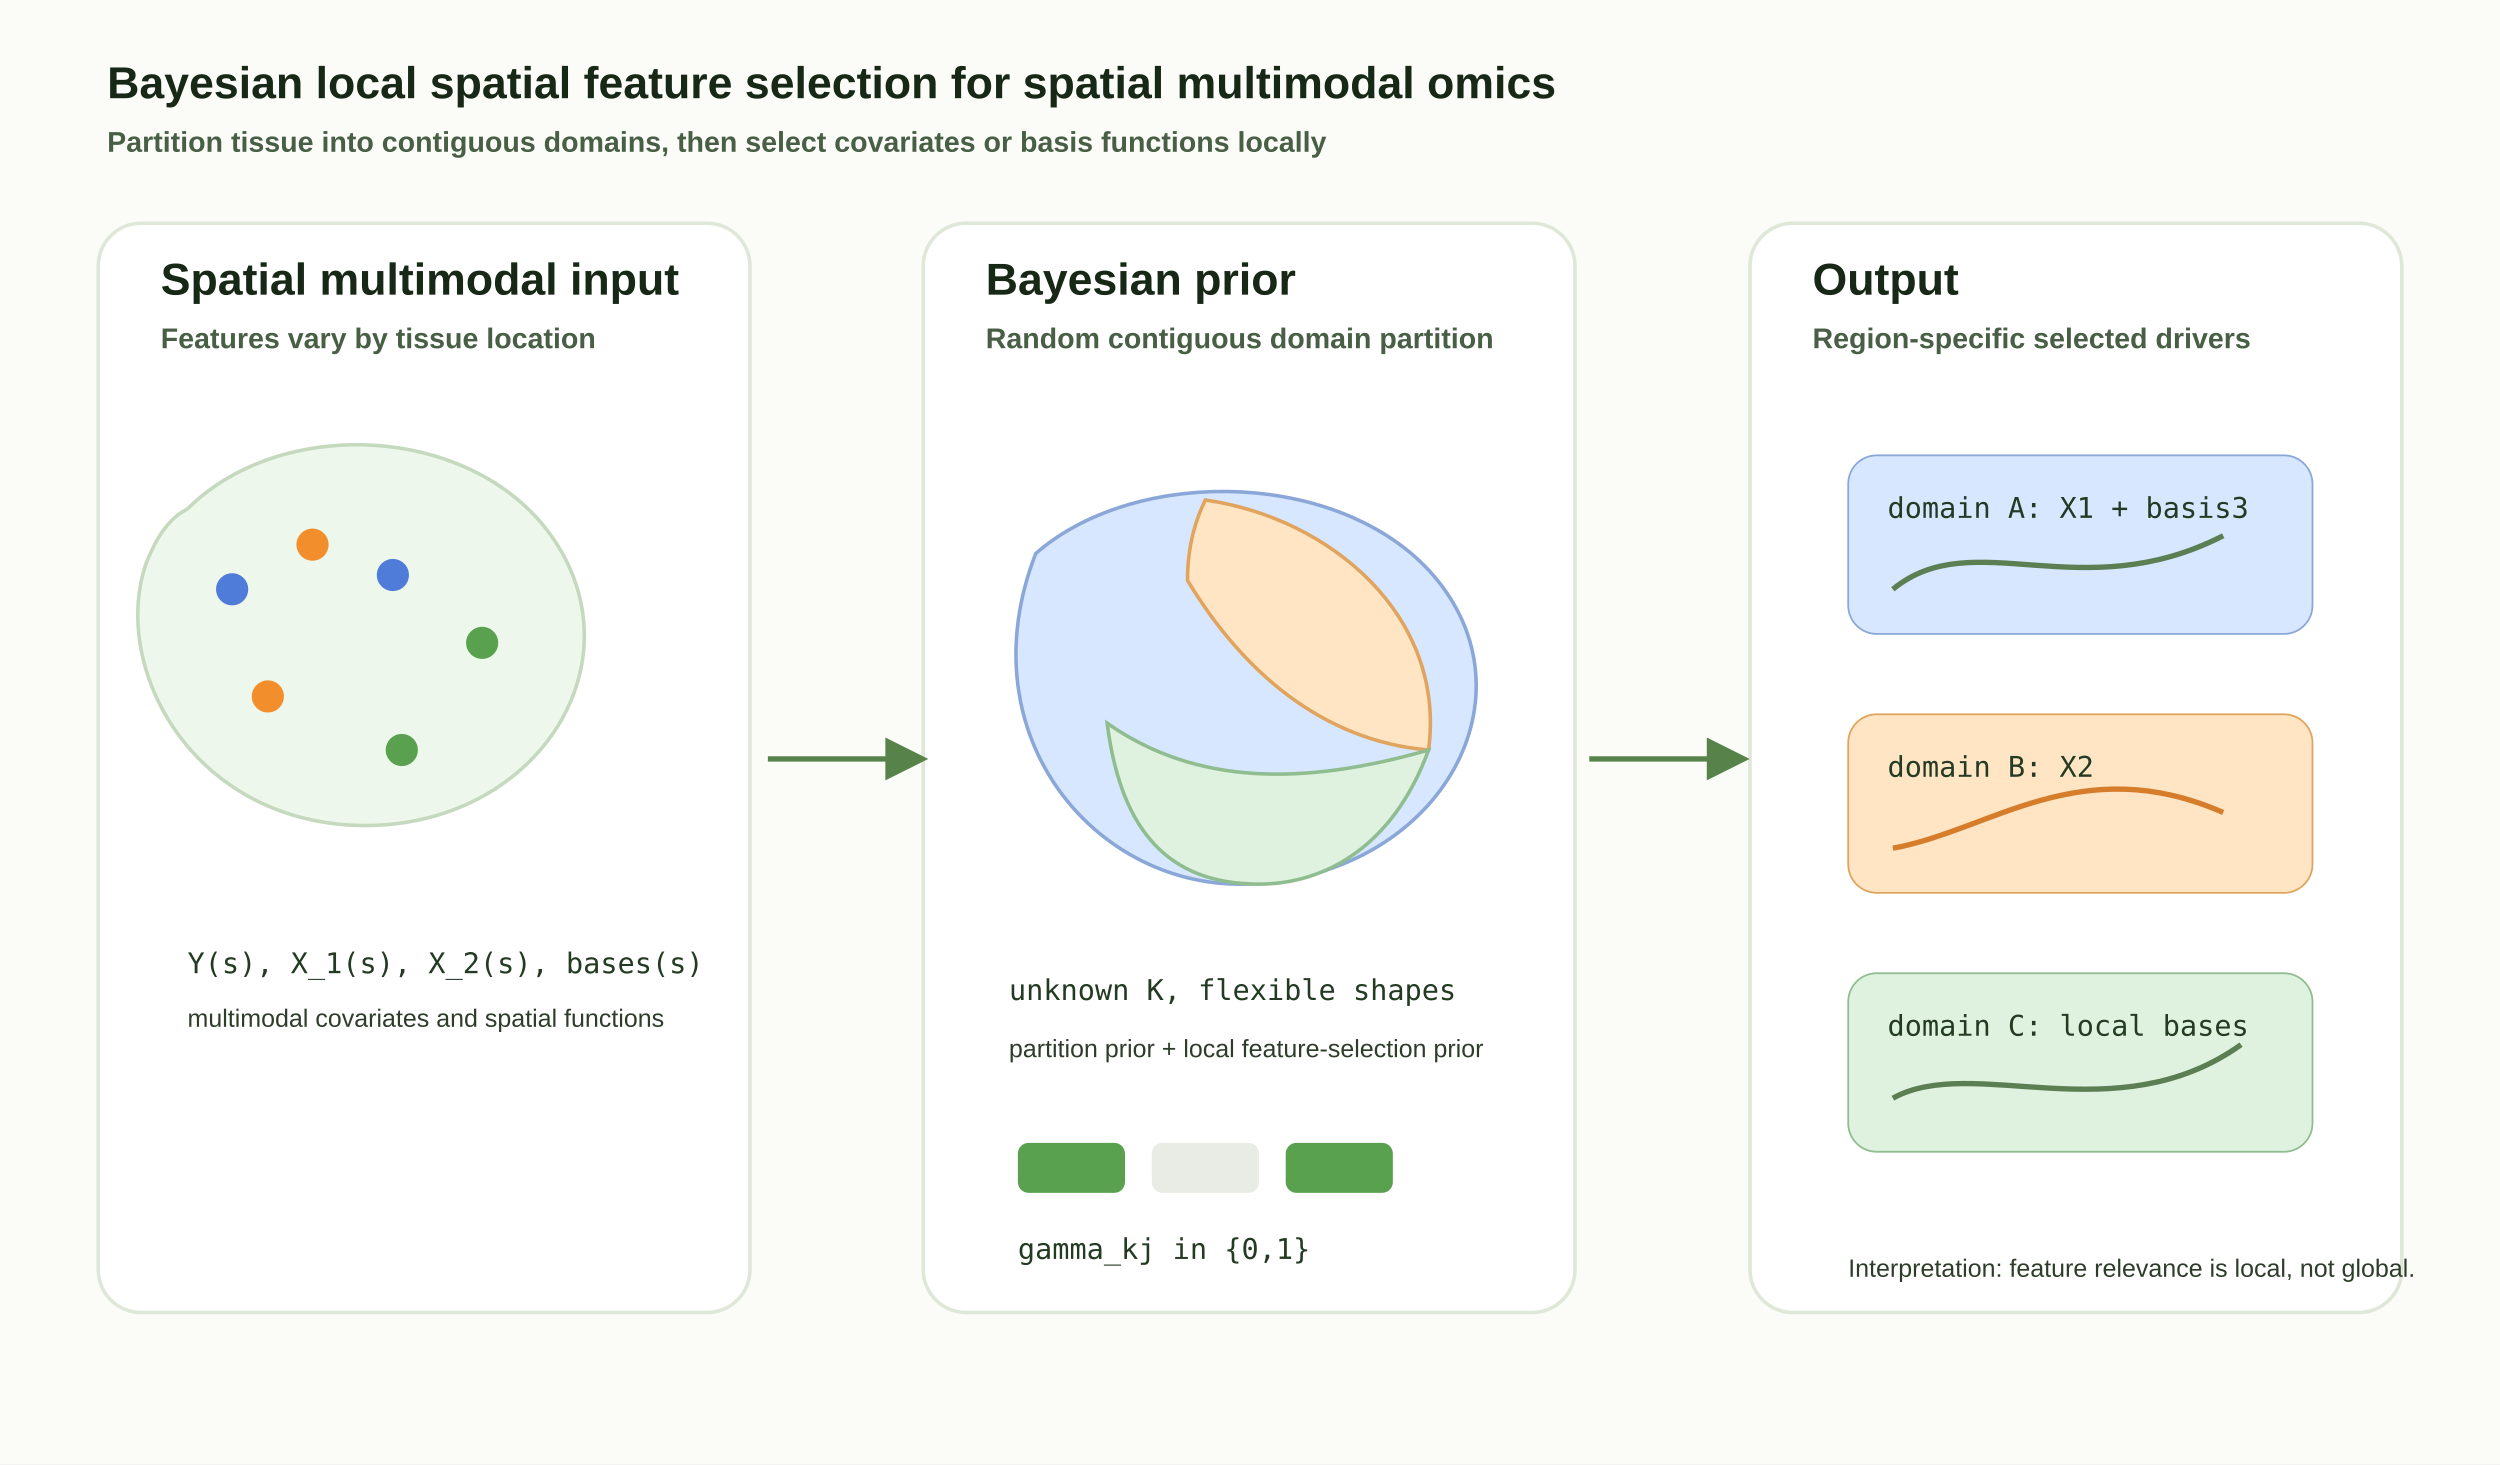
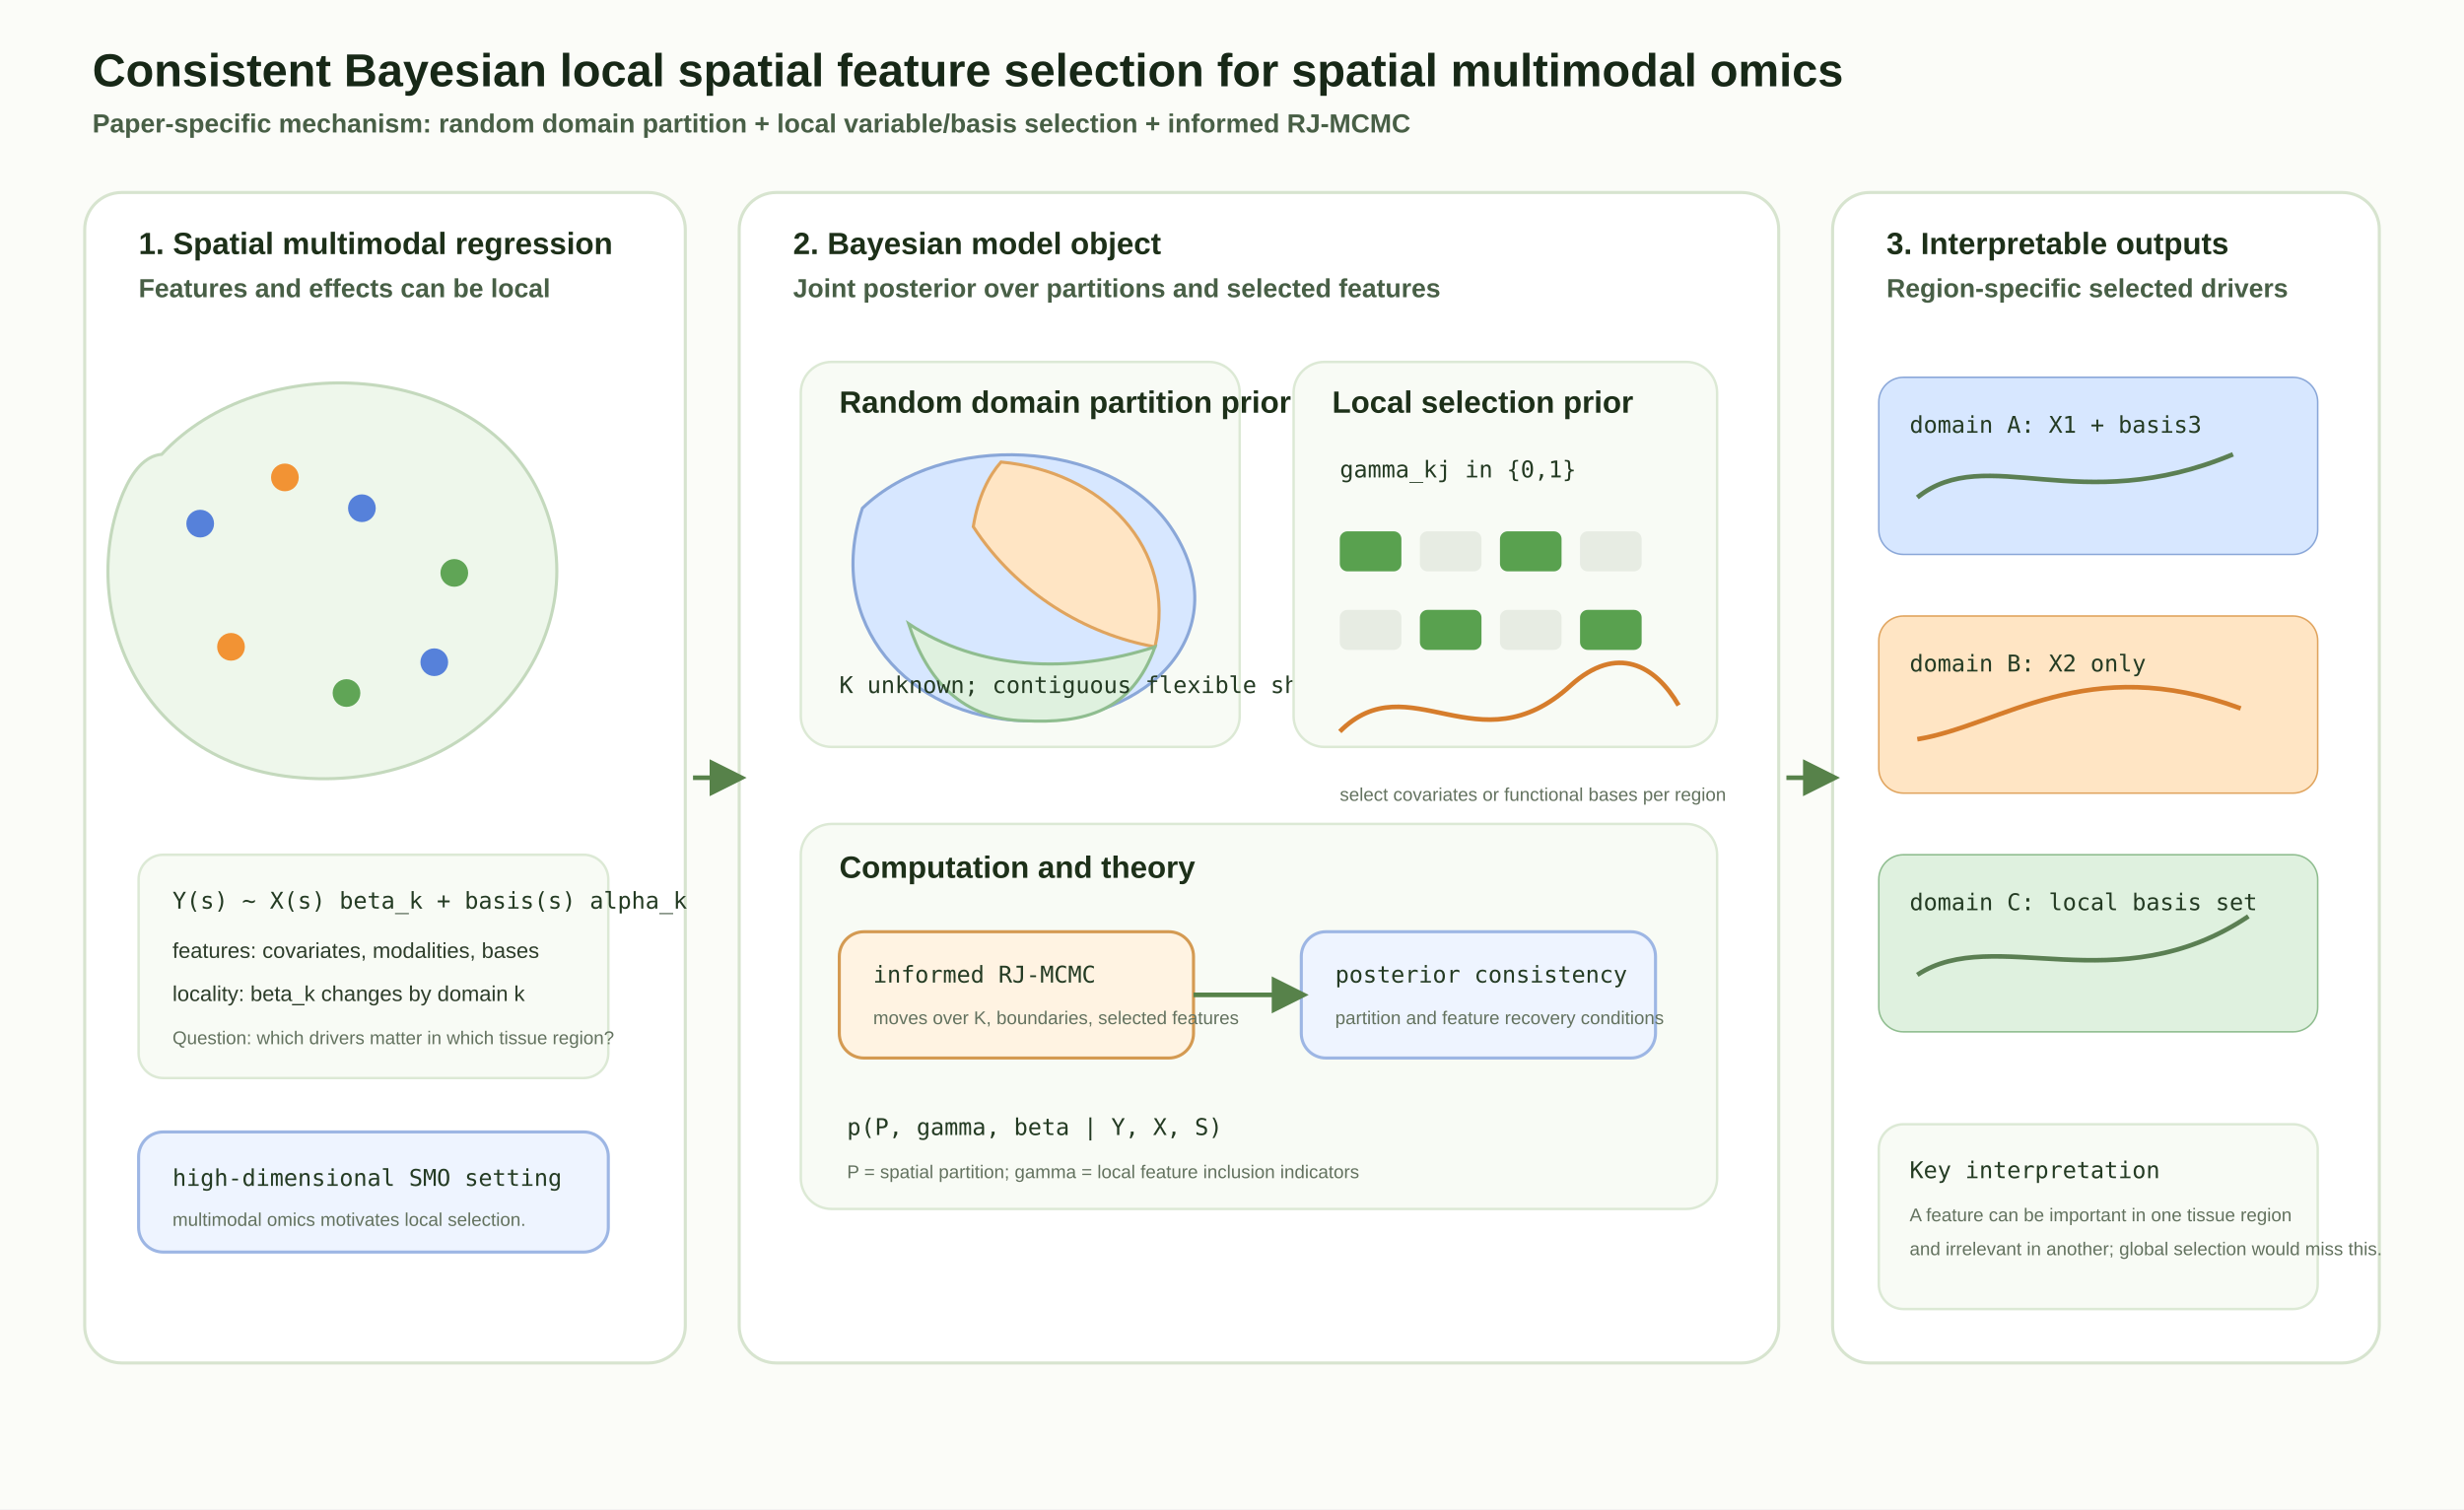
- <svg xmlns="http://www.w3.org/2000/svg" width="1400" height="820" viewBox="0 0 1400 820">
+ <svg xmlns="http://www.w3.org/2000/svg" width="1600" height="980" viewBox="0 0 1600 980" role="img" aria-labelledby="title desc">
  <defs>
-     <style>.bg{fill:#fbfcf8}.p{fill:#fff;stroke:#dfe7d8;stroke-width:2}.h{font:700 25px Arial;fill:#172817}.s{font:600 16px Arial;fill:#485f46}.t{font:14px Arial;fill:#2d3d2a}.m{font:16px Consolas;fill:#243b23}.a{stroke:#57824a;stroke-width:3;fill:none;marker-end:url(#ar)}.z1{fill:#d7e7ff}.z2{fill:#ffe5c4}.z3{fill:#dff1df}.sel{fill:#59a14f}.off{fill:#e8ece5}.cov{stroke:#5b7f53;stroke-width:3;fill:none}.basis{stroke:#d67d2c;stroke-width:3;fill:none}</style>
-     <marker id="ar" viewBox="0 0 10 10" refX="8" refY="5" markerWidth="8" markerHeight="8" orient="auto">
-       <path d="M0 0L10 5L0 10Z" fill="#57824a" />
+     <style>
+       .bg{fill:#fbfcf8}.panel{fill:#fff;stroke:#d7e4cf;stroke-width:2}.subpanel{fill:#f8fbf5;stroke:#dce9d5;stroke-width:1.6}.title{font:700 30px Arial,sans-serif;fill:#172817}.subtitle{font:600 17px Arial,sans-serif;fill:#485f46}.head{font:700 20px Arial,sans-serif;fill:#1d3019}.label{font:14px Arial,sans-serif;fill:#2d3d2a}.small{font:12px Arial,sans-serif;fill:#63725f}.mono{font:15px Consolas,monospace;fill:#243b23}.arrow{stroke:#57824a;stroke-width:3;fill:none;marker-end:url(#arrow)}.thin{stroke:#97b58d;stroke-width:2;fill:none}.dash{stroke:#97b58d;stroke-width:2;stroke-dasharray:6 5;fill:none}.z1{fill:#d7e7ff}.z2{fill:#ffe5c4}.z3{fill:#dff1df}.z4{fill:#eadcf0}.sel{fill:#59a14f}.off{fill:#e7ece3}.cov{stroke:#5b7f53;stroke-width:3;fill:none}.basis{stroke:#d67d2c;stroke-width:3;fill:none}.mcmc{fill:#fff3e2;stroke:#d49a52;stroke-width:2}.posterior{fill:#eef4ff;stroke:#9db6e4;stroke-width:2}
+     </style>
+     <marker id="arrow" viewBox="0 0 10 10" refX="8" refY="5" markerWidth="8" markerHeight="8" orient="auto">
+       <path d="M0 0 L10 5 L0 10 Z" fill="#57824a" />
    </marker>
  </defs>
-   <rect width="1400" height="820" class="bg" />
-   <text x="60" y="55" class="h">Bayesian local spatial feature selection for spatial multimodal omics</text>
-   <text x="60" y="85" class="s">Partition tissue into contiguous domains, then select covariates or basis functions locally</text>
-   <rect x="55" y="125" width="365" height="610" rx="24" class="p" />
-   <rect x="517" y="125" width="365" height="610" rx="24" class="p" />
-   <rect x="980" y="125" width="365" height="610" rx="24" class="p" />
-   <text x="90" y="165" class="h">Spatial multimodal input</text>
-   <text x="90" y="195" class="s">Features vary by tissue location</text>
-   <path d="M105 285C160 230 275 238 315 310C355 382 292 468 195 462C105 456 62 372 82 315C88 300 95 290 105 285Z" fill="#eef7eb" stroke="#c4d9bd" stroke-width="2" />
-   <circle cx="130" cy="330" r="9" fill="#4f7bd9" />
-   <circle cx="175" cy="305" r="9" fill="#f28e2b" />
-   <circle cx="220" cy="322" r="9" fill="#4f7bd9" />
-   <circle cx="270" cy="360" r="9" fill="#59a14f" />
-   <circle cx="150" cy="390" r="9" fill="#f28e2b" />
-   <circle cx="225" cy="420" r="9" fill="#59a14f" />
-   <text x="105" y="545" class="m">Y(s), X_1(s), X_2(s), bases(s)</text>
-   <text x="105" y="575" class="t">multimodal covariates and spatial functions</text>
-   <path d="M430 425C465 425 480 425 515 425" class="a" />
-   <text x="552" y="165" class="h">Bayesian prior</text>
-   <text x="552" y="195" class="s">Random contiguous domain partition</text>
-   <g transform="translate(555 255)">
-     <path d="M25 55C82 5 200 8 250 70C305 138 250 235 145 240C60 244-15 158 25 55Z" class="z1" stroke="#8aa7d8" stroke-width="2" />
-     <path d="M120 25C190 35 255 90 245 165C185 160 140 120 110 70C110 50 115 35 120 25Z" class="z2" stroke="#e0a45e" stroke-width="2" />
-     <path d="M65 150C115 185 175 185 245 165C225 220 185 242 145 240C95 238 72 205 65 150Z" class="z3" stroke="#8fbd8f" stroke-width="2" />
-     <text x="10" y="305" class="m">unknown K, flexible shapes</text>
-     <text x="10" y="337" class="t">partition prior + local feature-selection prior</text>
-     <rect x="15" y="385" width="60" height="28" rx="6" class="sel" />
-     <rect x="90" y="385" width="60" height="28" rx="6" class="off" />
-     <rect x="165" y="385" width="60" height="28" rx="6" class="sel" />
-     <text x="15" y="450" class="m">gamma_kj in {0,1}</text>
+   <rect width="1600" height="980" class="bg" />
+   <text x="60" y="56" class="title">Consistent Bayesian local spatial feature selection for spatial multimodal omics</text>
+   <text x="60" y="86" class="subtitle">Paper-specific mechanism: random domain partition + local variable/basis selection + informed RJ-MCMC</text>
+   <rect x="55" y="125" width="390" height="760" rx="24" class="panel" />
+   <rect x="480" y="125" width="675" height="760" rx="24" class="panel" />
+   <rect x="1190" y="125" width="355" height="760" rx="24" class="panel" />
+   <text x="90" y="165" class="head">1. Spatial multimodal regression</text>
+   <text x="90" y="193" class="subtitle">Features and effects can be local</text>
+   <path d="M105 295 C170 225 310 235 350 320 C392 408 315 515 195 505 C88 497 50 392 80 320 C86 306 94 296 105 295 Z" fill="#eef7eb" stroke="#c4d9bd" stroke-width="2" />
+   <g opacity=".95">
+     <circle cx="130" cy="340" r="9" fill="#4f7bd9" />
+     <circle cx="185" cy="310" r="9" fill="#f28e2b" />
+     <circle cx="235" cy="330" r="9" fill="#4f7bd9" />
+     <circle cx="295" cy="372" r="9" fill="#59a14f" />
+     <circle cx="150" cy="420" r="9" fill="#f28e2b" />
+     <circle cx="225" cy="450" r="9" fill="#59a14f" />
+     <circle cx="282" cy="430" r="9" fill="#4f7bd9" />
  </g>
-   <path d="M890 425C925 425 940 425 975 425" class="a" />
-   <text x="1015" y="165" class="h">Output</text>
-   <text x="1015" y="195" class="s">Region-specific selected drivers</text>
-   <g transform="translate(1035 255)">
-     <rect x="0" y="0" width="260" height="100" rx="16" class="z1" stroke="#8aa7d8" />
-     <text x="22" y="35" class="m">domain A: X1 + basis3</text>
-     <path d="M25 75C70 38 130 86 210 45" class="cov" />
-     <rect x="0" y="145" width="260" height="100" rx="16" class="z2" stroke="#e0a45e" />
-     <text x="22" y="180" class="m">domain B: X2</text>
-     <path d="M25 220C80 210 130 165 210 200" class="basis" />
-     <rect x="0" y="290" width="260" height="100" rx="16" class="z3" stroke="#8fbd8f" />
-     <text x="22" y="325" class="m">domain C: local bases</text>
-     <path d="M25 360C70 335 150 380 220 330" class="cov" />
-     <text x="0" y="460" class="t">Interpretation: feature relevance is local, not global.</text>
+   <rect x="90" y="555" width="305" height="145" rx="16" class="subpanel" />
+   <text x="112" y="590" class="mono">Y(s) ~ X(s) beta_k + basis(s) alpha_k</text>
+   <text x="112" y="622" class="label">features: covariates, modalities, bases</text>
+   <text x="112" y="650" class="label">locality: beta_k changes by domain k</text>
+   <text x="112" y="678" class="small">Question: which drivers matter in which tissue region?</text>
+   <rect x="90" y="735" width="305" height="78" rx="16" class="posterior" />
+   <text x="112" y="770" class="mono">high-dimensional SMO setting</text>
+   <text x="112" y="796" class="small">multimodal omics motivates local selection.</text>
+   <path d="M450 505 C462 505 468 505 480 505" class="arrow" />
+   <text x="515" y="165" class="head">2. Bayesian model object</text>
+   <text x="515" y="193" class="subtitle">Joint posterior over partitions and selected features</text>
+   <rect x="520" y="235" width="285" height="250" rx="20" class="subpanel" />
+   <text x="545" y="268" class="head">Random domain partition prior</text>
+   <path d="M560 330 C612 280 720 284 760 342 C805 408 748 470 665 468 C590 466 535 405 560 330 Z" class="z1" stroke="#8aa7d8" stroke-width="2" />
+   <path d="M650 300 C715 306 765 355 750 420 C705 412 660 385 632 342 C635 323 642 309 650 300 Z" class="z2" stroke="#e0a45e" stroke-width="2" />
+   <path d="M590 405 C635 435 695 438 750 420 C735 462 704 470 665 468 C625 467 602 442 590 405 Z" class="z3" stroke="#8fbd8f" stroke-width="2" />
+   <text x="545" y="450" class="mono">K unknown; contiguous flexible shapes</text>
+   <rect x="840" y="235" width="275" height="250" rx="20" class="subpanel" />
+   <text x="865" y="268" class="head">Local selection prior</text>
+   <g transform="translate(870 310)">
+     <text x="0" y="0" class="mono">gamma_kj in {0,1}</text>
+     <rect x="0" y="35" width="40" height="26" rx="5" class="sel" />
+     <rect x="52" y="35" width="40" height="26" rx="5" class="off" />
+     <rect x="104" y="35" width="40" height="26" rx="5" class="sel" />
+     <rect x="156" y="35" width="40" height="26" rx="5" class="off" />
+     <rect x="0" y="86" width="40" height="26" rx="5" class="off" />
+     <rect x="52" y="86" width="40" height="26" rx="5" class="sel" />
+     <rect x="104" y="86" width="40" height="26" rx="5" class="off" />
+     <rect x="156" y="86" width="40" height="26" rx="5" class="sel" />
+     <path d="M0 165 C45 120 90 190 150 135 C180 108 205 122 220 148" class="basis" />
+     <text x="0" y="210" class="small">select covariates or functional bases per region</text>
+   </g>
+   <rect x="520" y="535" width="595" height="250" rx="20" class="subpanel" />
+   <text x="545" y="570" class="head">Computation and theory</text>
+   <g transform="translate(545 605)">
+     <rect x="0" y="0" width="230" height="82" rx="16" class="mcmc" />
+     <text x="22" y="33" class="mono">informed RJ-MCMC</text>
+     <text x="22" y="60" class="small">moves over K, boundaries, selected features</text>
+     <rect x="300" y="0" width="230" height="82" rx="16" class="posterior" />
+     <text x="322" y="33" class="mono">posterior consistency</text>
+     <text x="322" y="60" class="small">partition and feature recovery conditions</text>
+     <path d="M230 41 C255 41 275 41 300 41" class="arrow" />
+     <text x="5" y="132" class="mono">p(P, gamma, beta | Y, X, S)</text>
+     <text x="5" y="160" class="small">P = spatial partition; gamma = local feature inclusion indicators</text>
+   </g>
+   <path d="M1160 505 C1172 505 1178 505 1190 505" class="arrow" />
+   <text x="1225" y="165" class="head">3. Interpretable outputs</text>
+   <text x="1225" y="193" class="subtitle">Region-specific selected drivers</text>
+   <g transform="translate(1220 245)">
+     <rect x="0" y="0" width="285" height="115" rx="16" class="z1" stroke="#8aa7d8" />
+     <text x="20" y="36" class="mono">domain A: X1 + basis3</text>
+     <path d="M25 78 C70 42 130 92 230 50" class="cov" />
+     <rect x="0" y="155" width="285" height="115" rx="16" class="z2" stroke="#e0a45e" />
+     <text x="20" y="191" class="mono">domain B: X2 only</text>
+     <path d="M25 235 C80 226 135 178 235 215" class="basis" />
+     <rect x="0" y="310" width="285" height="115" rx="16" class="z3" stroke="#8fbd8f" />
+     <text x="20" y="346" class="mono">domain C: local basis set</text>
+     <path d="M25 388 C75 355 155 407 240 350" class="cov" />
+     <rect x="0" y="485" width="285" height="120" rx="16" class="subpanel" />
+     <text x="20" y="520" class="mono">Key interpretation</text>
+     <text x="20" y="548" class="small">A feature can be important in one tissue region</text>
+     <text x="20" y="570" class="small">and irrelevant in another; global selection would miss this.</text>
  </g>
</svg>
